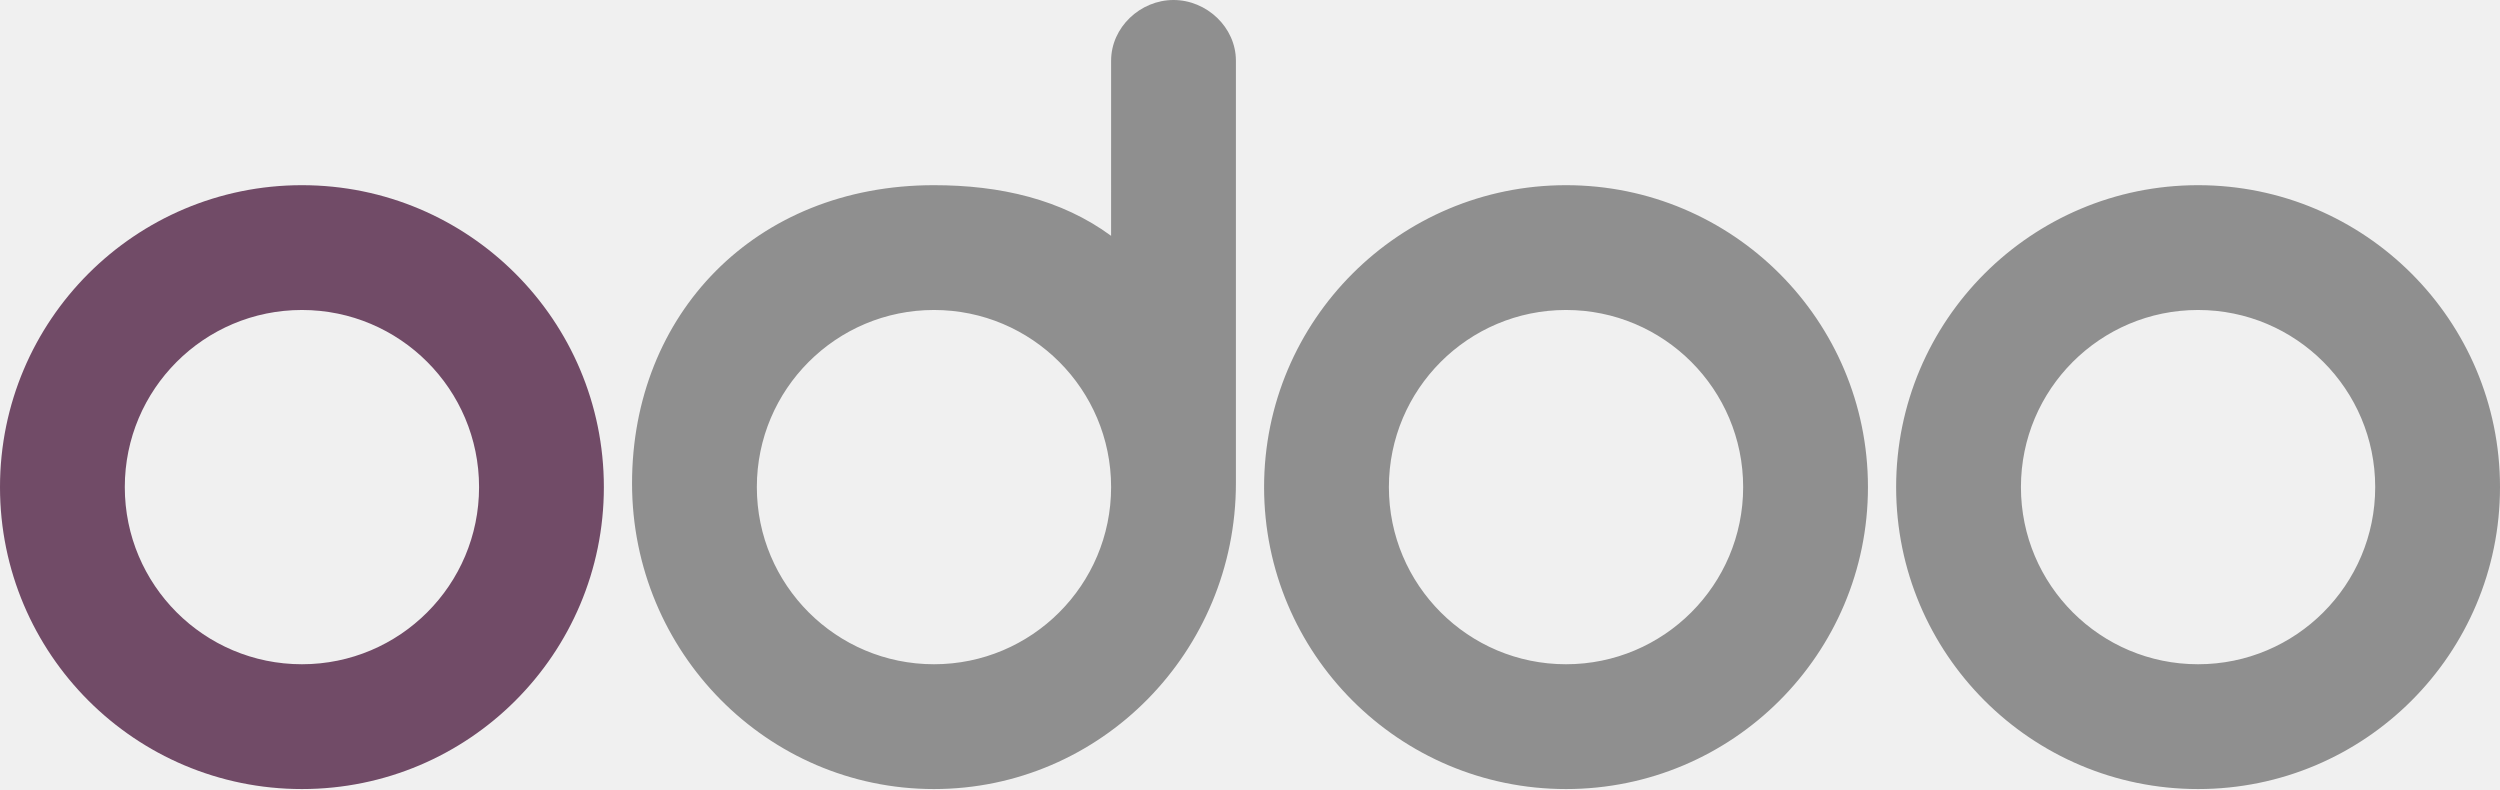
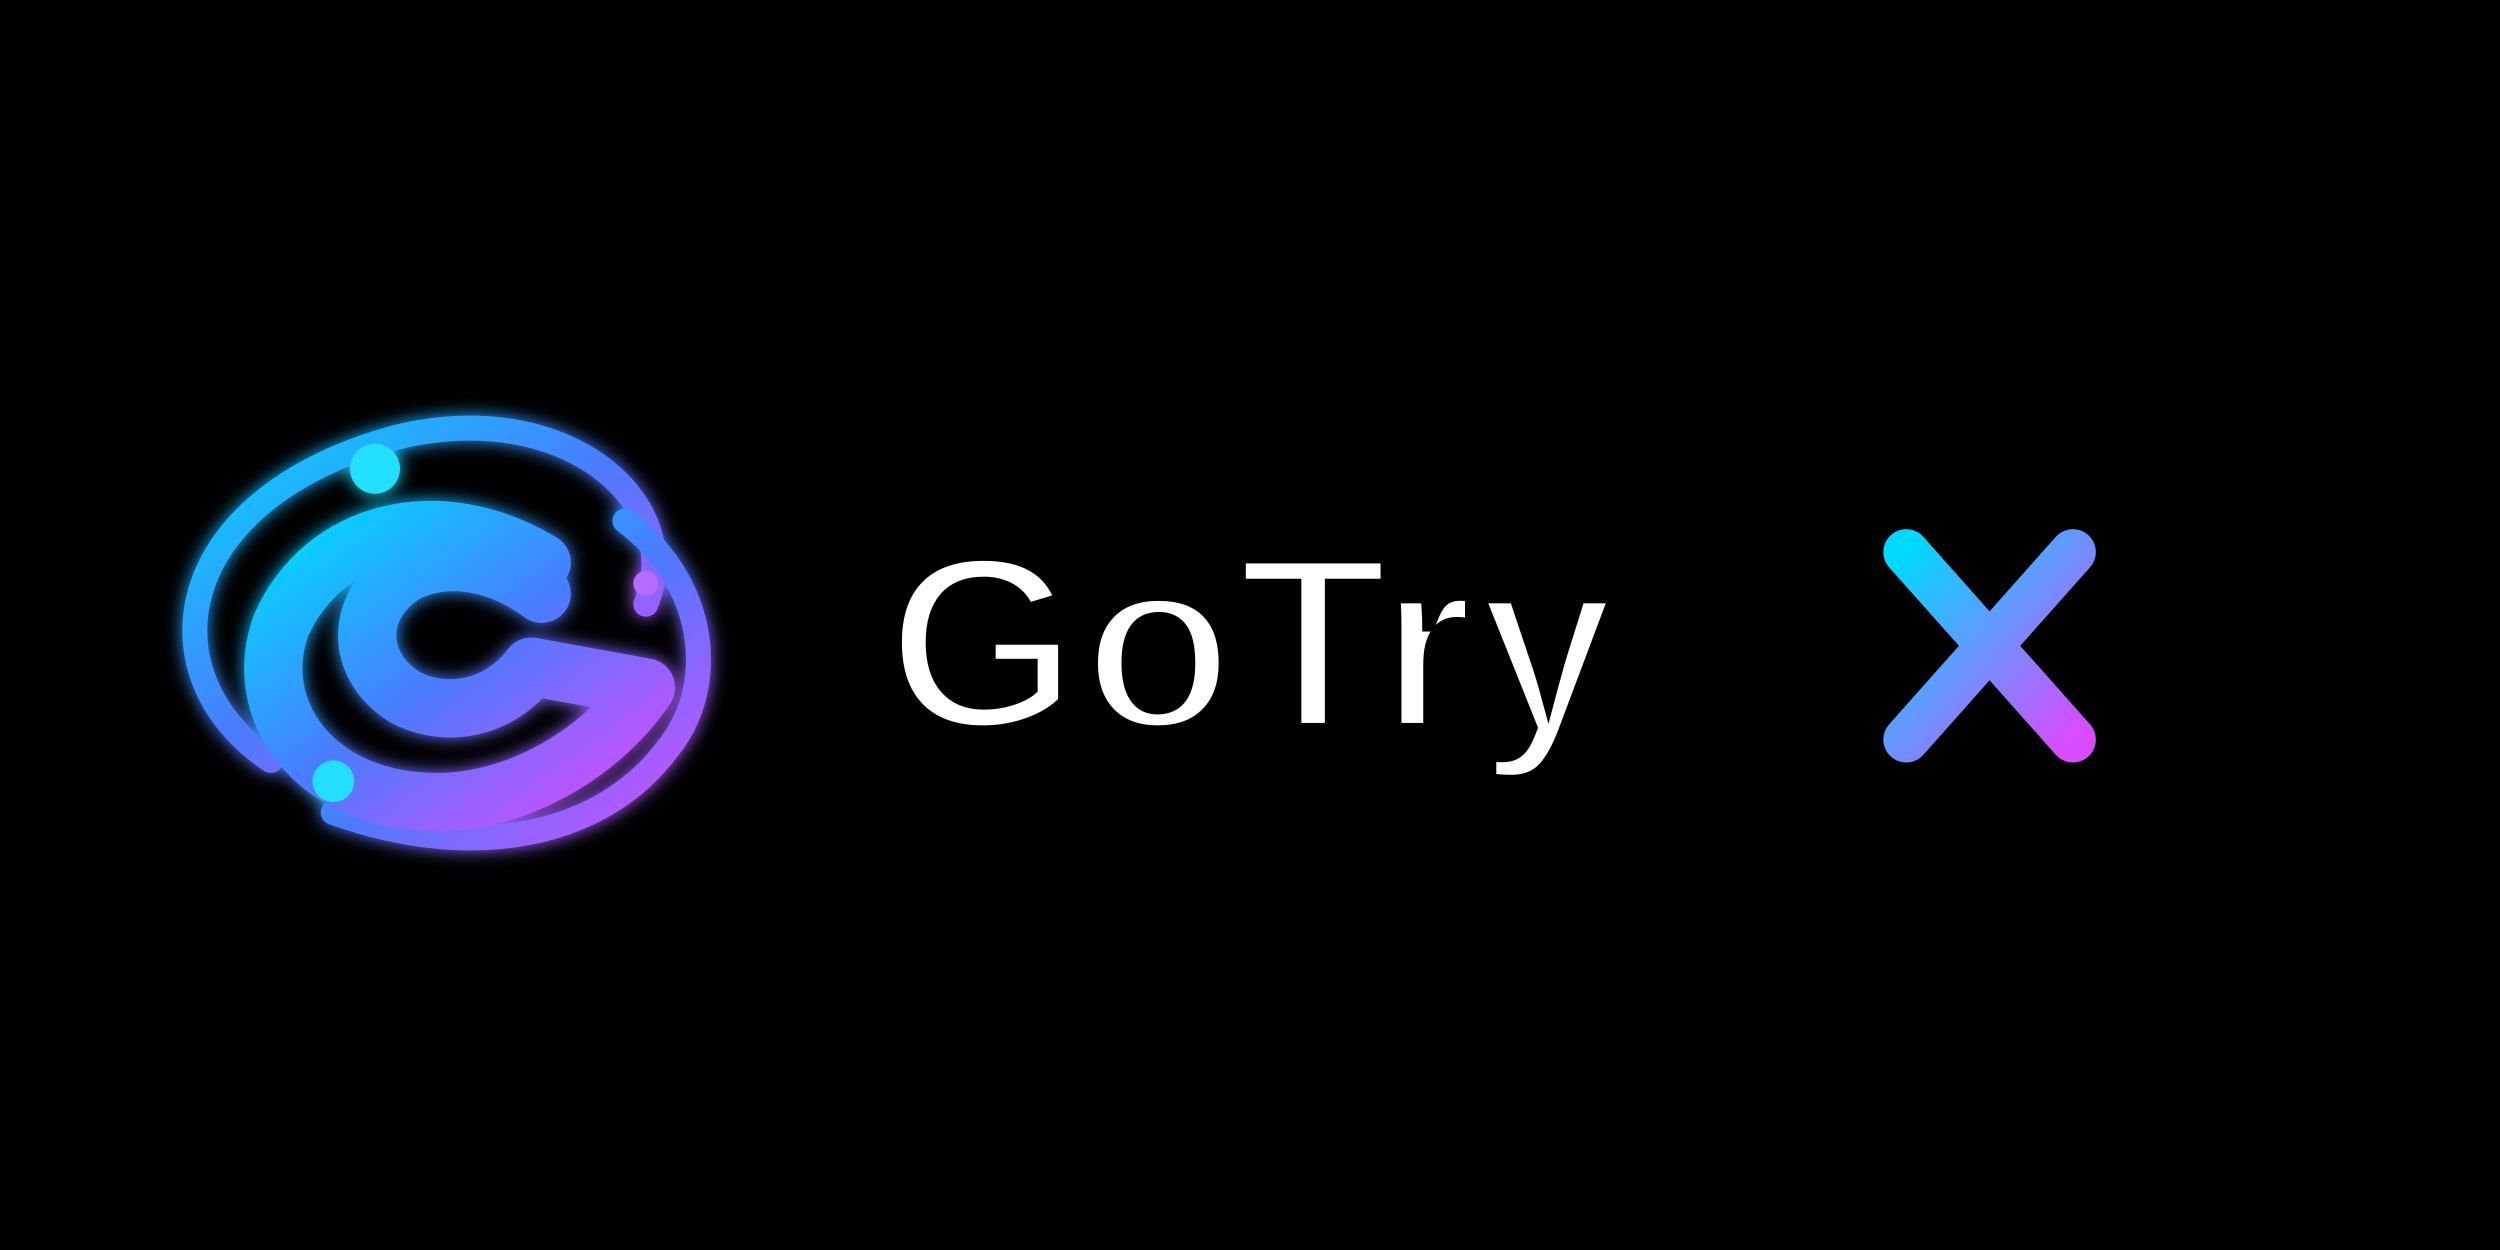
- <svg xmlns="http://www.w3.org/2000/svg" width="621px" height="196px" viewBox="0 0 621 196" version="1.1">
-   <g stroke="none" stroke-width="1" fill="none" fill-rule="evenodd">
-     <g id="odoo_logo" fill-rule="nonzero">
-       <path d="M546,196 C504.579,196 471,162.421 471,121 C471,79.579 504.579,46 546,46 C587.421,46 621,79.579 621,121 C621,162.421 587.421,196 546,196 Z M546,165 C570.3,165 590,145.3 590,121 C590,96.7 570.3,77 546,77 C521.7,77 502,96.7 502,121 C502,145.3 521.7,165 546,165 Z M389,196 C347.579,196 314,162.421 314,121 C314,79.579 347.579,46 389,46 C430.421,46 464,79.579 464,121 C464,162.421 430.421,196 389,196 Z M389,165 C413.3,165 433,145.3 433,121 C433,96.7 413.3,77 389,77 C364.7,77 345,96.7 345,121 C345,145.3 364.7,165 389,165 Z M307,120 C307,161.935 273.408,196 231.991,196 C190.575,196 157,162.005 157,120.07 C157,78.134 187.5,46 231.991,46 C248.433,46 263.638,49.496 275.998,58.58 L276,15.09 C276,6.756 283.27,0 291.5,0 C299.728,0 307,6.762 307,15.09 L307,120 Z M232,165 C256.3,165 276,145.3 276,121 C276,96.7 256.3,77 232,77 C207.7,77 188,96.7 188,121 C188,145.3 207.7,165 232,165 Z" fill="#8F8F8F" />
-       <path d="M75,196 C33.579,196 0,162.421 0,121 C0,79.579 33.579,46 75,46 C116.421,46 150,79.579 150,121 C150,162.421 116.421,196 75,196 Z M75,165 C99.3,165 119,145.3 119,121 C119,96.7 99.3,77 75,77 C50.7,77 31,96.7 31,121 C31,145.3 50.7,165 75,165 Z" fill="#714B67" />
+ <svg xmlns="http://www.w3.org/2000/svg" width="2400" height="1200" viewBox="0 0 2400 1200">
+   <defs>
+     <linearGradient id="grad1" x1="0%" y1="0%" x2="100%" y2="100%">
+       <stop offset="0%" stop-color="#00D9FF" />
+       <stop offset="50%" stop-color="#4B7BFF" />
+       <stop offset="100%" stop-color="#D94BFF" />
+     </linearGradient>
+     <linearGradient id="gradX" x1="0%" y1="0%" x2="100%" y2="100%">
+       <stop offset="0%" stop-color="#00D9FF" />
+       <stop offset="100%" stop-color="#D94BFF" />
+     </linearGradient>
+     <filter id="glow">
+       <feGaussianBlur stdDeviation="8" result="coloredBlur" />
+       <feMerge>
+         <feMergeNode in="coloredBlur" />
+         <feMergeNode in="SourceGraphic" />
+       </feMerge>
+     </filter>
+   </defs>
+   <rect width="100%" height="100%" fill="#000000" />
+   <g transform="translate(300,600)" filter="url(#glow)">
+     <path d="M-40 130              C-160 50,-140 -120,80 -180              C240 -220,360 -120,320 -20" fill="none" stroke="url(#grad1)" stroke-width="24" stroke-linecap="round" />
+     <path d="M20 180              C160 230,280 200,340 120              C390 60,380 -40,300 -100" fill="none" stroke="url(#grad1)" stroke-width="24" stroke-linecap="round" />
+     <path d="M220 -60              C120 -120,10 -90,-30 0              C-60 80,0 170,120 170              C200 170,280 120,320 60              L210 40              C180 80,130 90,90 70              C40 40,40 -20,90 -50              C130 -70,180 -60,220 -30" fill="none" stroke="url(#grad1)" stroke-width="56" stroke-linecap="round" stroke-linejoin="round" />
+     <circle cx="60" cy="-150" r="24" fill="#24DFFF" />
+     <circle cx="20" cy="150" r="20" fill="#24DFFF" />
+     <circle cx="320" cy="-40" r="12" fill="#B76CFF" />
+   </g>
+   <g transform="translate(850,700)">
+     <text x="0" y="0" font-family="Arial Black, Arial, sans-serif" font-size="240" font-weight="900" fill="#FFFFFF" stroke="#000000" stroke-width="12" letter-spacing="2">
+       GoTry
+     </text>
+     <g transform="translate(980,-170)">
+       <path d="M0 0 L160 180" stroke="url(#gradX)" stroke-width="44" stroke-linecap="round" />
+       <path d="M160 0 L0 180" stroke="url(#gradX)" stroke-width="44" stroke-linecap="round" />
    </g>
  </g>
</svg>
